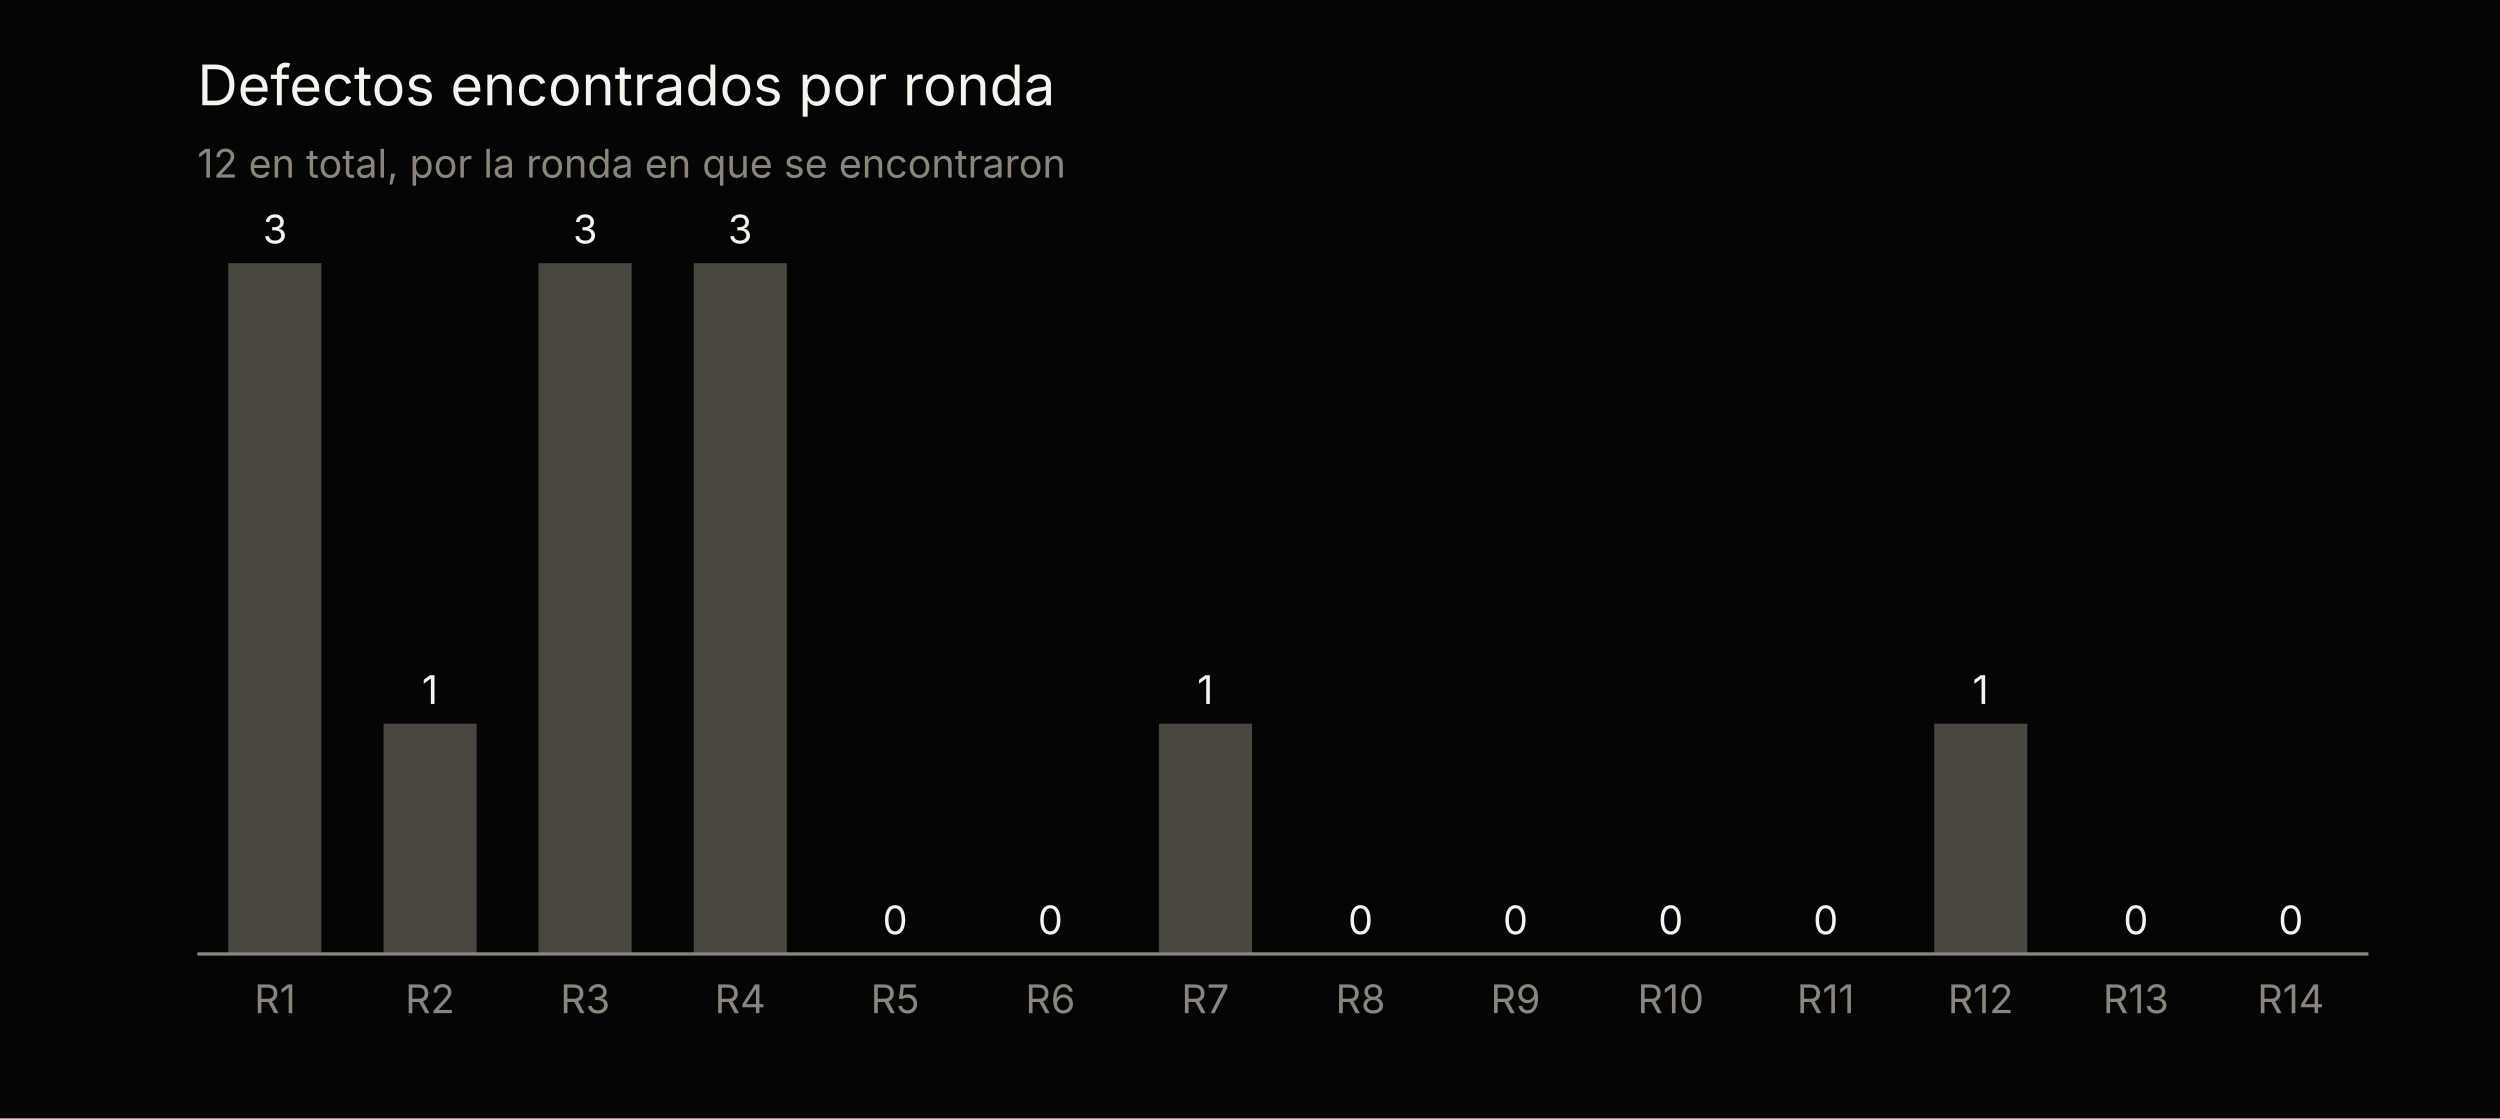
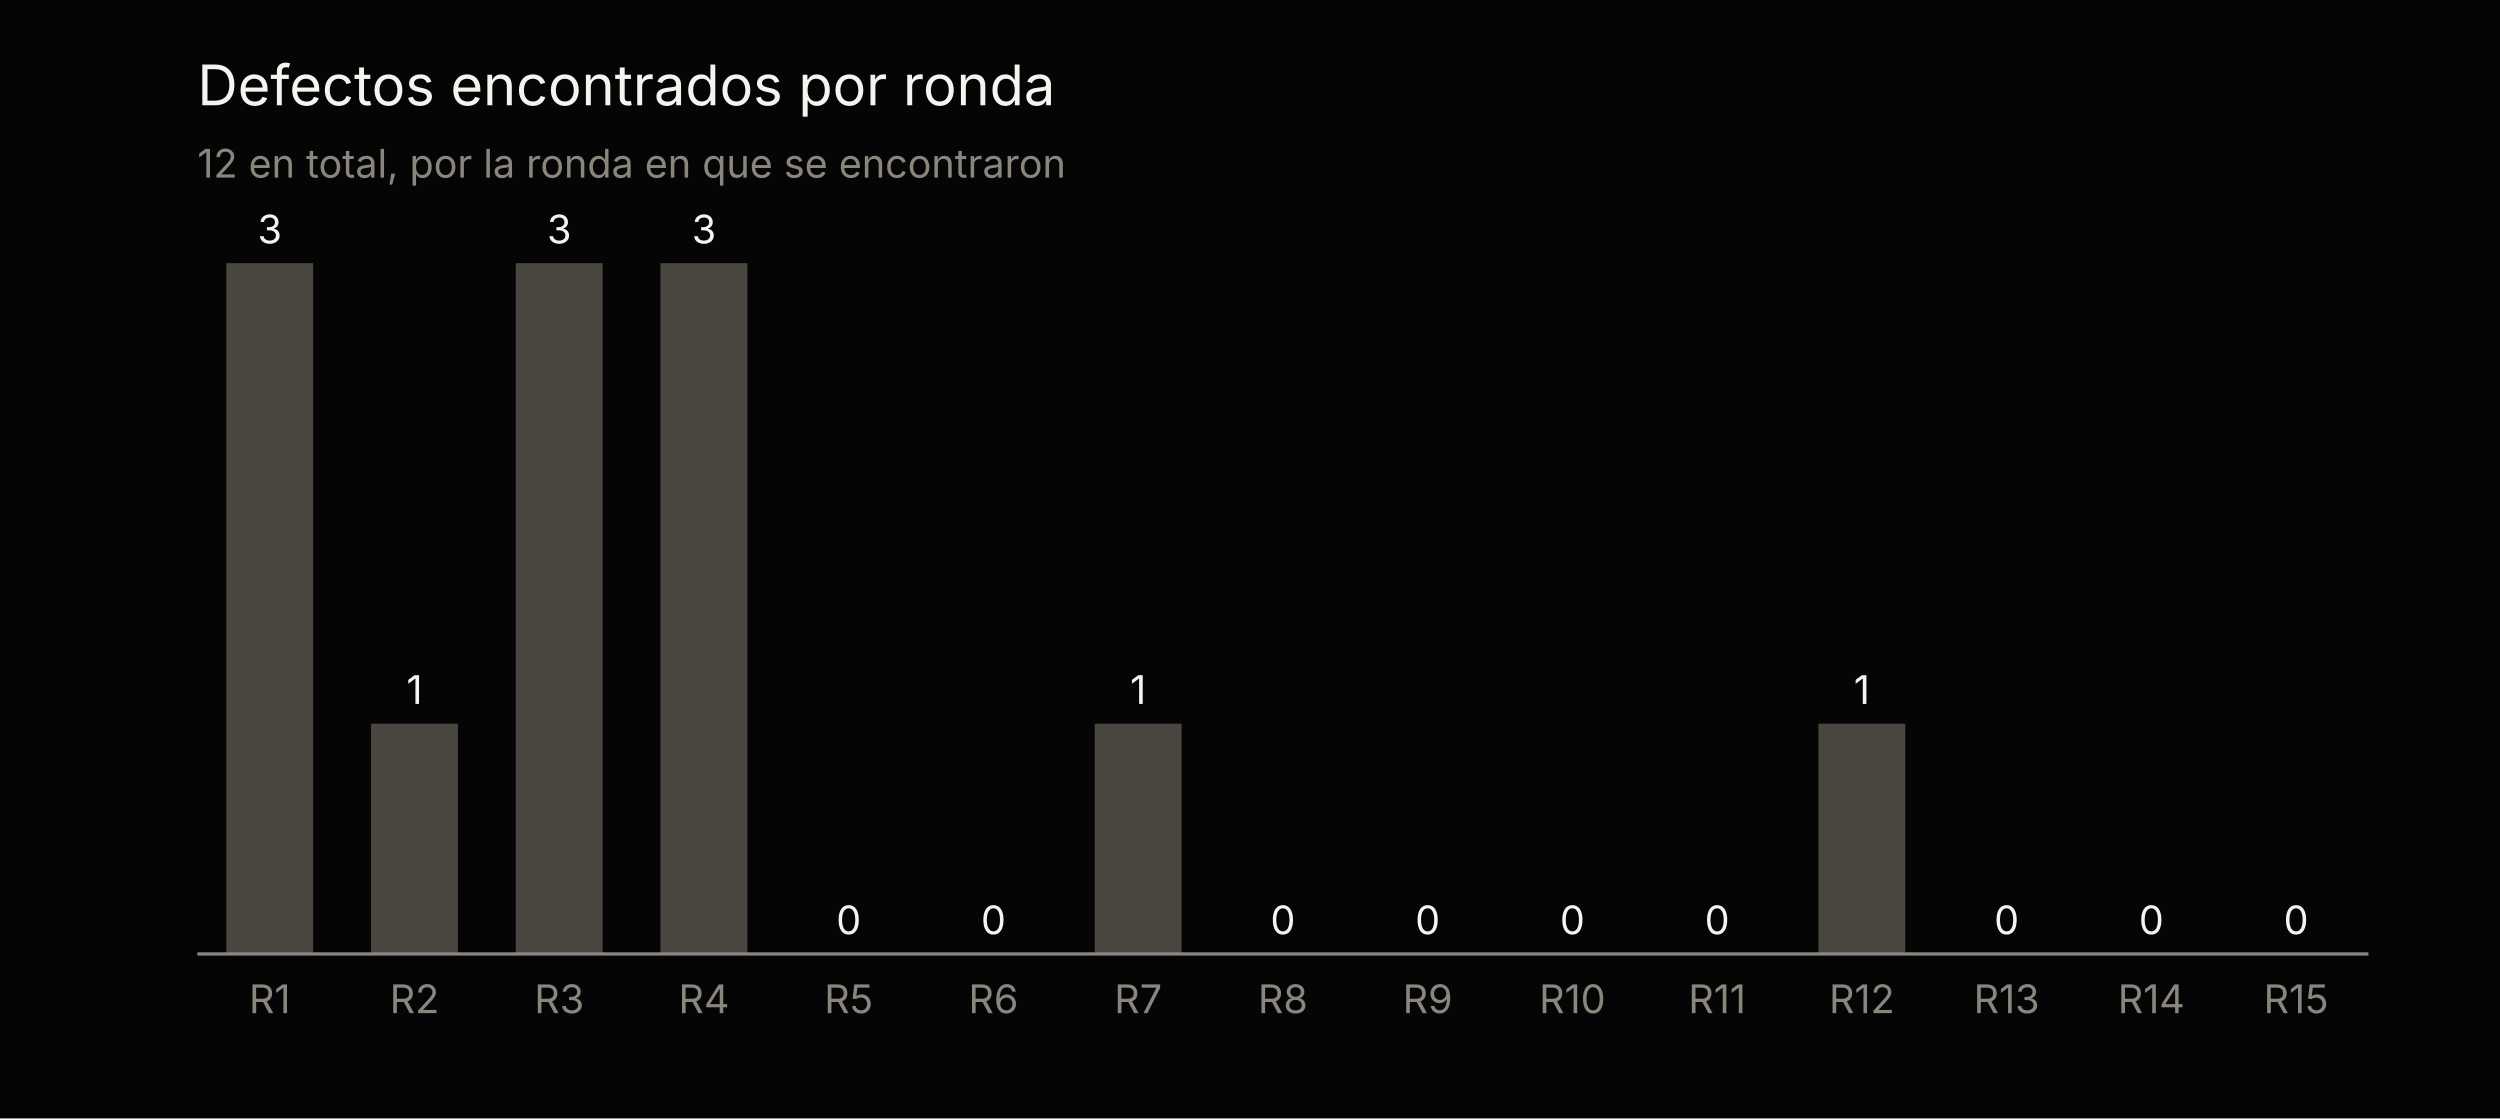
<svg xmlns="http://www.w3.org/2000/svg" viewBox="0 0 760 340" font-family="Inter, Arial, sans-serif" font-size="12">
  <rect width="760" height="340" fill="#050505" />
  <text x="60" y="32" font-size="17" fill="#f5f4ef">Defectos encontrados por ronda</text>
  <text x="60" y="54" fill="#8a867e">12 en total, por la ronda en que se encontraron</text>
-   <rect x="69.4" y="80.0" width="28.3" height="210.0" fill="#4a4740" />
-   <text x="83.6" y="74.0" text-anchor="middle" fill="#f5f4ef">3</text>
-   <text x="83.6" y="308" text-anchor="middle" fill="#8a867e">R1</text>
-   <rect x="116.6" y="220.0" width="28.3" height="70.0" fill="#4a4740" />
-   <text x="130.7" y="214.0" text-anchor="middle" fill="#f5f4ef">1</text>
-   <text x="130.7" y="308" text-anchor="middle" fill="#8a867e">R2</text>
-   <rect x="163.7" y="80.0" width="28.3" height="210.0" fill="#4a4740" />
-   <text x="177.9" y="74.0" text-anchor="middle" fill="#f5f4ef">3</text>
-   <text x="177.9" y="308" text-anchor="middle" fill="#8a867e">R3</text>
-   <rect x="210.9" y="80.0" width="28.3" height="210.0" fill="#4a4740" />
-   <text x="225.0" y="74.0" text-anchor="middle" fill="#f5f4ef">3</text>
-   <text x="225.0" y="308" text-anchor="middle" fill="#8a867e">R4</text>
-   <rect x="258.0" y="290.0" width="28.3" height="0.0" fill="#4a4740" />
-   <text x="272.1" y="284.0" text-anchor="middle" fill="#f5f4ef">0</text>
-   <text x="272.1" y="308" text-anchor="middle" fill="#8a867e">R5</text>
-   <rect x="305.1" y="290.0" width="28.3" height="0.0" fill="#4a4740" />
-   <text x="319.3" y="284.0" text-anchor="middle" fill="#f5f4ef">0</text>
-   <text x="319.3" y="308" text-anchor="middle" fill="#8a867e">R6</text>
-   <rect x="352.3" y="220.0" width="28.3" height="70.0" fill="#4a4740" />
-   <text x="366.4" y="214.0" text-anchor="middle" fill="#f5f4ef">1</text>
-   <text x="366.4" y="308" text-anchor="middle" fill="#8a867e">R7</text>
-   <rect x="399.4" y="290.0" width="28.3" height="0.0" fill="#4a4740" />
-   <text x="413.6" y="284.0" text-anchor="middle" fill="#f5f4ef">0</text>
-   <text x="413.6" y="308" text-anchor="middle" fill="#8a867e">R8</text>
-   <rect x="446.6" y="290.0" width="28.3" height="0.0" fill="#4a4740" />
-   <text x="460.7" y="284.0" text-anchor="middle" fill="#f5f4ef">0</text>
-   <text x="460.7" y="308" text-anchor="middle" fill="#8a867e">R9</text>
-   <rect x="493.7" y="290.0" width="28.3" height="0.0" fill="#4a4740" />
-   <text x="507.9" y="284.0" text-anchor="middle" fill="#f5f4ef">0</text>
-   <text x="507.9" y="308" text-anchor="middle" fill="#8a867e">R10</text>
-   <rect x="540.9" y="290.0" width="28.3" height="0.0" fill="#4a4740" />
-   <text x="555.0" y="284.0" text-anchor="middle" fill="#f5f4ef">0</text>
-   <text x="555.0" y="308" text-anchor="middle" fill="#8a867e">R11</text>
-   <rect x="588.0" y="220.0" width="28.3" height="70.0" fill="#4a4740" />
-   <text x="602.1" y="214.0" text-anchor="middle" fill="#f5f4ef">1</text>
-   <text x="602.1" y="308" text-anchor="middle" fill="#8a867e">R12</text>
-   <rect x="635.1" y="290.0" width="28.3" height="0.0" fill="#4a4740" />
-   <text x="649.3" y="284.0" text-anchor="middle" fill="#f5f4ef">0</text>
-   <text x="649.3" y="308" text-anchor="middle" fill="#8a867e">R13</text>
-   <rect x="682.3" y="290.0" width="28.3" height="0.0" fill="#d5a84b" />
-   <text x="696.4" y="284.0" text-anchor="middle" fill="#f5f4ef">0</text>
-   <text x="696.4" y="308" text-anchor="middle" fill="#8a867e">R14</text>
+   <rect x="68.8" y="80.0" width="26.4" height="210.0" fill="#4a4740" />
+   <text x="82.0" y="74.0" text-anchor="middle" fill="#f5f4ef">3</text>
+   <text x="82.0" y="308" text-anchor="middle" fill="#8a867e">R1</text>
+   <rect x="112.8" y="220.0" width="26.4" height="70.0" fill="#4a4740" />
+   <text x="126.0" y="214.0" text-anchor="middle" fill="#f5f4ef">1</text>
+   <text x="126.0" y="308" text-anchor="middle" fill="#8a867e">R2</text>
+   <rect x="156.8" y="80.0" width="26.4" height="210.0" fill="#4a4740" />
+   <text x="170.0" y="74.0" text-anchor="middle" fill="#f5f4ef">3</text>
+   <text x="170.0" y="308" text-anchor="middle" fill="#8a867e">R3</text>
+   <rect x="200.8" y="80.0" width="26.4" height="210.0" fill="#4a4740" />
+   <text x="214.0" y="74.0" text-anchor="middle" fill="#f5f4ef">3</text>
+   <text x="214.0" y="308" text-anchor="middle" fill="#8a867e">R4</text>
+   <rect x="244.8" y="290.0" width="26.4" height="0.0" fill="#4a4740" />
+   <text x="258.0" y="284.0" text-anchor="middle" fill="#f5f4ef">0</text>
+   <text x="258.0" y="308" text-anchor="middle" fill="#8a867e">R5</text>
+   <rect x="288.8" y="290.0" width="26.4" height="0.0" fill="#4a4740" />
+   <text x="302.0" y="284.0" text-anchor="middle" fill="#f5f4ef">0</text>
+   <text x="302.0" y="308" text-anchor="middle" fill="#8a867e">R6</text>
+   <rect x="332.8" y="220.0" width="26.4" height="70.0" fill="#4a4740" />
+   <text x="346.0" y="214.0" text-anchor="middle" fill="#f5f4ef">1</text>
+   <text x="346.0" y="308" text-anchor="middle" fill="#8a867e">R7</text>
+   <rect x="376.8" y="290.0" width="26.4" height="0.0" fill="#4a4740" />
+   <text x="390.0" y="284.0" text-anchor="middle" fill="#f5f4ef">0</text>
+   <text x="390.0" y="308" text-anchor="middle" fill="#8a867e">R8</text>
+   <rect x="420.8" y="290.0" width="26.4" height="0.0" fill="#4a4740" />
+   <text x="434.0" y="284.0" text-anchor="middle" fill="#f5f4ef">0</text>
+   <text x="434.0" y="308" text-anchor="middle" fill="#8a867e">R9</text>
+   <rect x="464.8" y="290.0" width="26.4" height="0.0" fill="#4a4740" />
+   <text x="478.0" y="284.0" text-anchor="middle" fill="#f5f4ef">0</text>
+   <text x="478.0" y="308" text-anchor="middle" fill="#8a867e">R10</text>
+   <rect x="508.8" y="290.0" width="26.4" height="0.0" fill="#4a4740" />
+   <text x="522.0" y="284.0" text-anchor="middle" fill="#f5f4ef">0</text>
+   <text x="522.0" y="308" text-anchor="middle" fill="#8a867e">R11</text>
+   <rect x="552.8" y="220.0" width="26.4" height="70.0" fill="#4a4740" />
+   <text x="566.0" y="214.0" text-anchor="middle" fill="#f5f4ef">1</text>
+   <text x="566.0" y="308" text-anchor="middle" fill="#8a867e">R12</text>
+   <rect x="596.8" y="290.0" width="26.4" height="0.0" fill="#4a4740" />
+   <text x="610.0" y="284.0" text-anchor="middle" fill="#f5f4ef">0</text>
+   <text x="610.0" y="308" text-anchor="middle" fill="#8a867e">R13</text>
+   <rect x="640.8" y="290.0" width="26.4" height="0.0" fill="#4a4740" />
+   <text x="654.0" y="284.0" text-anchor="middle" fill="#f5f4ef">0</text>
+   <text x="654.0" y="308" text-anchor="middle" fill="#8a867e">R14</text>
+   <rect x="684.8" y="290.0" width="26.4" height="0.0" fill="#d5a84b" />
+   <text x="698.0" y="284.0" text-anchor="middle" fill="#f5f4ef">0</text>
+   <text x="698.0" y="308" text-anchor="middle" fill="#8a867e">R15</text>
  <line x1="60" x2="720" y1="290" y2="290" stroke="#8a867e" />
</svg>
